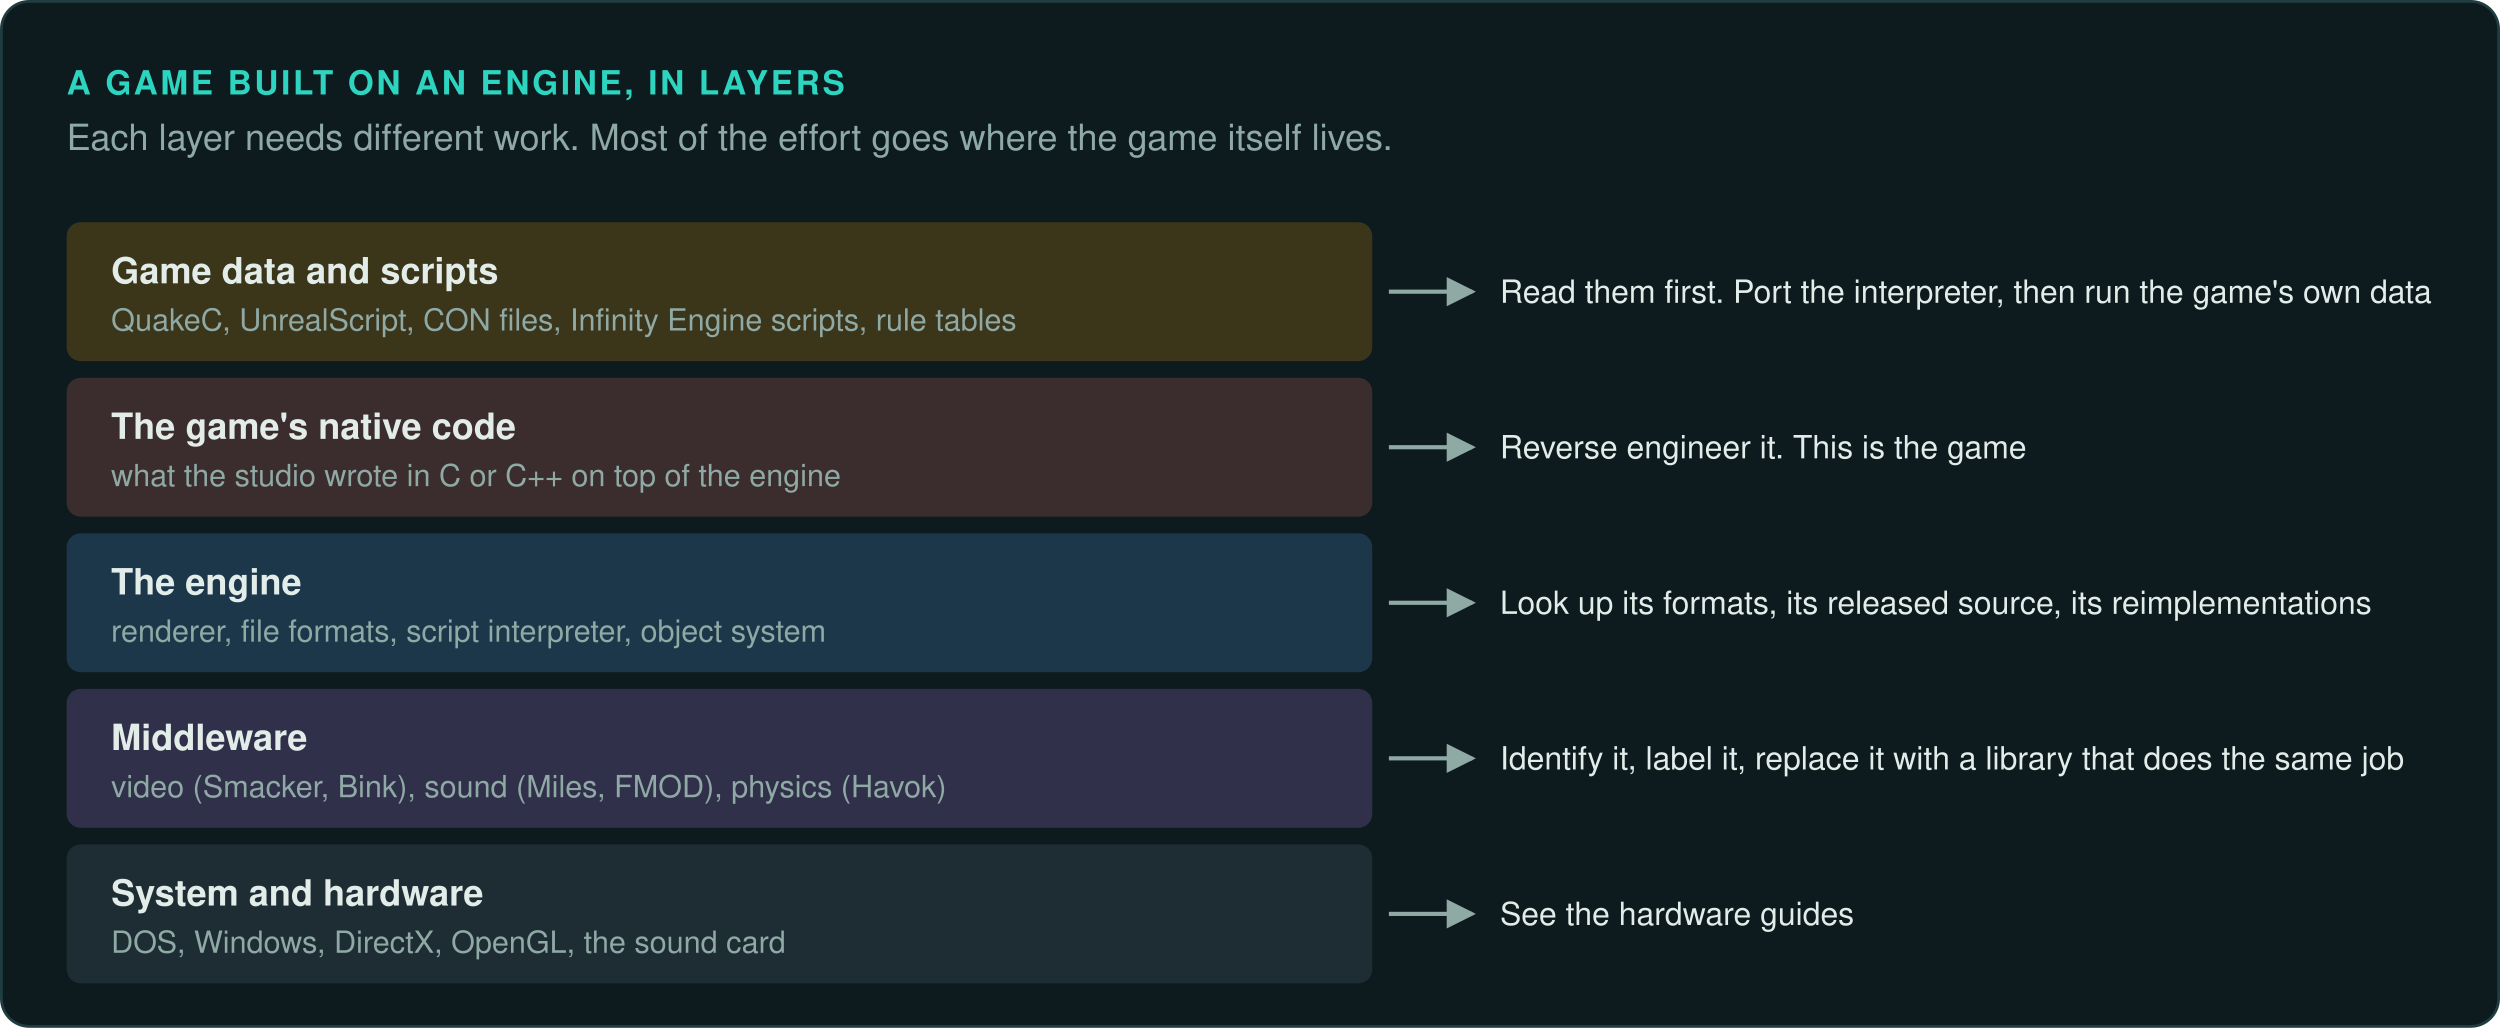
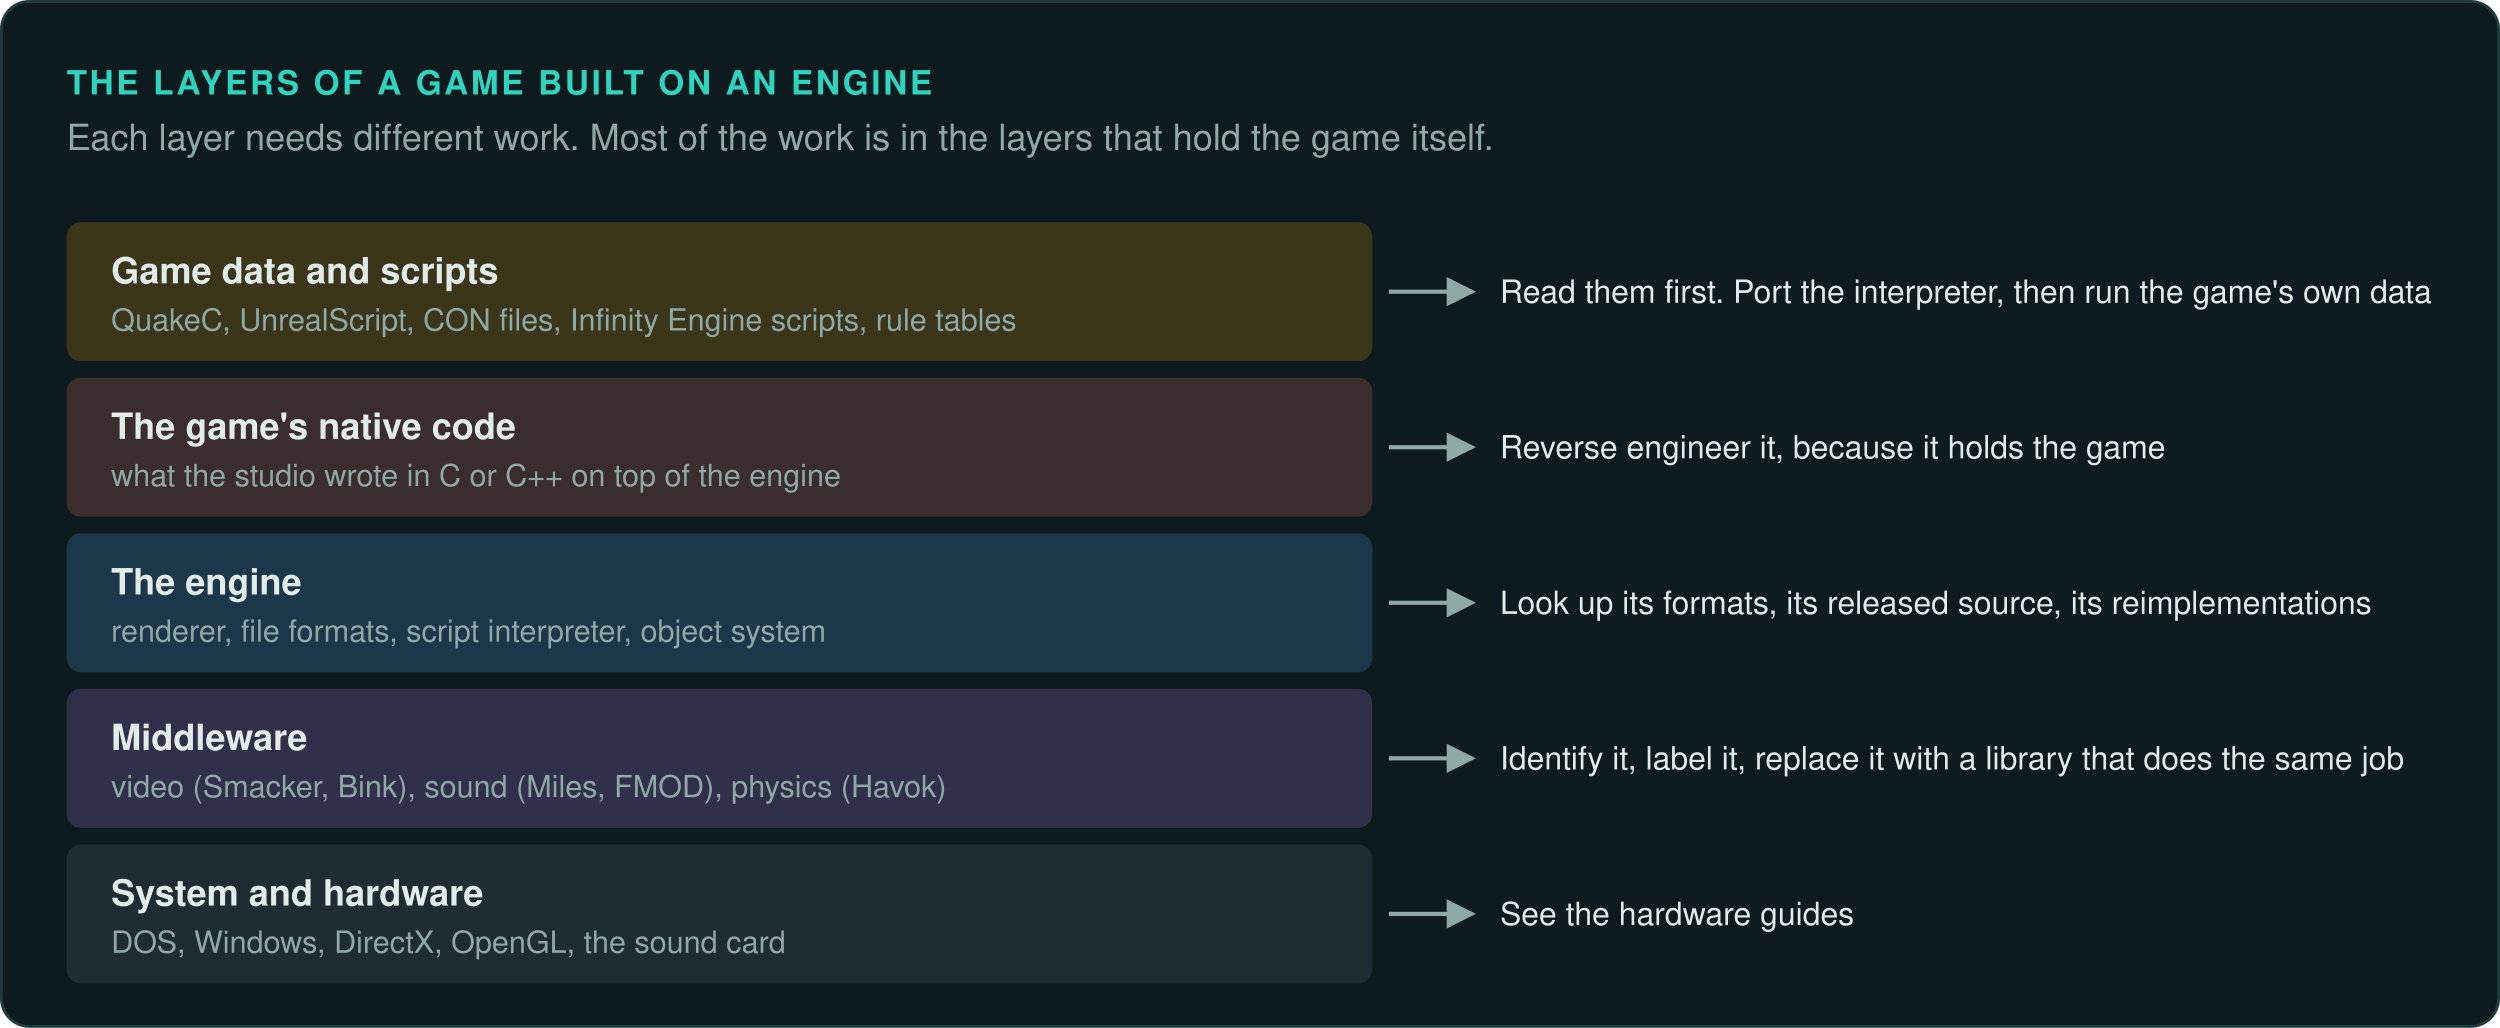
- <svg xmlns="http://www.w3.org/2000/svg" width="900" height="370" viewBox="0 0 900 370" role="img" aria-label="The layers of a game built on an engine: data and scripts, the game's native code, the engine, middleware and the system, with what to do with each">
+ <svg xmlns="http://www.w3.org/2000/svg" width="900" height="370" viewBox="0 0 900 370" role="img" aria-label="The layers of a game built on an engine, from data and scripts down to the system, with the work that each layer needs">
  <rect x="0.5" y="0.5" width="899" height="369" rx="10" fill="#0d1b1e" stroke="#1f3d40" />
  <defs>
    <marker id="arrow" viewBox="0 0 8 8" refX="7" refY="4" markerWidth="7" markerHeight="7" orient="auto">
      <path d="M0 0L8 4L0 8z" fill="#8fa9a5" />
    </marker>
  </defs>
-   <text x="24.0" y="34.0" font-family="ui-sans-serif, -apple-system, 'Segoe UI', Helvetica, Arial, sans-serif" font-size="12" font-weight="600" fill="#2dd4bf" text-anchor="start" letter-spacing="0.08em">A GAME BUILT ON AN ENGINE, IN LAYERS</text>
-   <text x="24.0" y="54.0" font-family="ui-sans-serif, -apple-system, 'Segoe UI', Helvetica, Arial, sans-serif" font-size="13" font-weight="400" fill="#8fa9a5" text-anchor="start">Each layer needs different work. Most of the effort goes where the game itself lives.</text>
+   <text x="24.0" y="34.0" font-family="ui-sans-serif, -apple-system, 'Segoe UI', Helvetica, Arial, sans-serif" font-size="12" font-weight="600" fill="#2dd4bf" text-anchor="start" letter-spacing="0.08em">THE LAYERS OF A GAME BUILT ON AN ENGINE</text>
+   <text x="24.0" y="54.0" font-family="ui-sans-serif, -apple-system, 'Segoe UI', Helvetica, Arial, sans-serif" font-size="13" font-weight="400" fill="#8fa9a5" text-anchor="start">Each layer needs different work. Most of the work is in the layers that hold the game itself.</text>
  <rect x="24.0" y="80.0" width="470.0" height="50.0" rx="5" fill="#f59e0b" stroke="none" fill-opacity="0.2" />
  <text x="40.0" y="102.0" font-family="ui-sans-serif, -apple-system, 'Segoe UI', Helvetica, Arial, sans-serif" font-size="13" font-weight="600" fill="#e2ece9" text-anchor="start">Game data and scripts</text>
  <text x="40.0" y="119.0" font-family="ui-sans-serif, -apple-system, 'Segoe UI', Helvetica, Arial, sans-serif" font-size="11" font-weight="400" fill="#8fa9a5" text-anchor="start">QuakeC, UnrealScript, CON files, Infinity Engine scripts, rule tables</text>
  <path d="M500.0 105.0L530.0 105.0" stroke="#8fa9a5" stroke-width="1.5" fill="none" marker-end="url(#arrow)" />
  <text x="540.0" y="109.0" font-family="ui-sans-serif, -apple-system, 'Segoe UI', Helvetica, Arial, sans-serif" font-size="11.5" font-weight="400" fill="#e2ece9" text-anchor="start">Read them first. Port the interpreter, then run the game's own data</text>
  <rect x="24.0" y="136.0" width="470.0" height="50.0" rx="5" fill="#f87171" stroke="none" fill-opacity="0.2" />
  <text x="40.0" y="158.0" font-family="ui-sans-serif, -apple-system, 'Segoe UI', Helvetica, Arial, sans-serif" font-size="13" font-weight="600" fill="#e2ece9" text-anchor="start">The game's native code</text>
  <text x="40.0" y="175.0" font-family="ui-sans-serif, -apple-system, 'Segoe UI', Helvetica, Arial, sans-serif" font-size="11" font-weight="400" fill="#8fa9a5" text-anchor="start">what the studio wrote in C or C++ on top of the engine</text>
  <path d="M500.0 161.0L530.0 161.0" stroke="#8fa9a5" stroke-width="1.5" fill="none" marker-end="url(#arrow)" />
-   <text x="540.0" y="165.0" font-family="ui-sans-serif, -apple-system, 'Segoe UI', Helvetica, Arial, sans-serif" font-size="11.5" font-weight="400" fill="#e2ece9" text-anchor="start">Reverse engineer it. This is the game</text>
+   <text x="540.0" y="165.0" font-family="ui-sans-serif, -apple-system, 'Segoe UI', Helvetica, Arial, sans-serif" font-size="11.5" font-weight="400" fill="#e2ece9" text-anchor="start">Reverse engineer it, because it holds the game</text>
  <rect x="24.0" y="192.0" width="470.0" height="50.0" rx="5" fill="#60a5fa" stroke="none" fill-opacity="0.2" />
  <text x="40.0" y="214.0" font-family="ui-sans-serif, -apple-system, 'Segoe UI', Helvetica, Arial, sans-serif" font-size="13" font-weight="600" fill="#e2ece9" text-anchor="start">The engine</text>
  <text x="40.0" y="231.0" font-family="ui-sans-serif, -apple-system, 'Segoe UI', Helvetica, Arial, sans-serif" font-size="11" font-weight="400" fill="#8fa9a5" text-anchor="start">renderer, file formats, script interpreter, object system</text>
  <path d="M500.0 217.0L530.0 217.0" stroke="#8fa9a5" stroke-width="1.5" fill="none" marker-end="url(#arrow)" />
  <text x="540.0" y="221.0" font-family="ui-sans-serif, -apple-system, 'Segoe UI', Helvetica, Arial, sans-serif" font-size="11.5" font-weight="400" fill="#e2ece9" text-anchor="start">Look up its formats, its released source, its reimplementations</text>
  <rect x="24.0" y="248.0" width="470.0" height="50.0" rx="5" fill="#c084fc" stroke="none" fill-opacity="0.2" />
  <text x="40.0" y="270.0" font-family="ui-sans-serif, -apple-system, 'Segoe UI', Helvetica, Arial, sans-serif" font-size="13" font-weight="600" fill="#e2ece9" text-anchor="start">Middleware</text>
  <text x="40.0" y="287.0" font-family="ui-sans-serif, -apple-system, 'Segoe UI', Helvetica, Arial, sans-serif" font-size="11" font-weight="400" fill="#8fa9a5" text-anchor="start">video (Smacker, Bink), sound (Miles, FMOD), physics (Havok)</text>
  <path d="M500.0 273.0L530.0 273.0" stroke="#8fa9a5" stroke-width="1.5" fill="none" marker-end="url(#arrow)" />
  <text x="540.0" y="277.0" font-family="ui-sans-serif, -apple-system, 'Segoe UI', Helvetica, Arial, sans-serif" font-size="11.5" font-weight="400" fill="#e2ece9" text-anchor="start">Identify it, label it, replace it with a library that does the same job</text>
  <rect x="24.0" y="304.0" width="470.0" height="50.0" rx="5" fill="#64748b" stroke="none" fill-opacity="0.2" />
  <text x="40.0" y="326.0" font-family="ui-sans-serif, -apple-system, 'Segoe UI', Helvetica, Arial, sans-serif" font-size="13" font-weight="600" fill="#e2ece9" text-anchor="start">System and hardware</text>
  <text x="40.0" y="343.0" font-family="ui-sans-serif, -apple-system, 'Segoe UI', Helvetica, Arial, sans-serif" font-size="11" font-weight="400" fill="#8fa9a5" text-anchor="start">DOS, Windows, DirectX, OpenGL, the sound card</text>
  <path d="M500.0 329.0L530.0 329.0" stroke="#8fa9a5" stroke-width="1.5" fill="none" marker-end="url(#arrow)" />
  <text x="540.0" y="333.0" font-family="ui-sans-serif, -apple-system, 'Segoe UI', Helvetica, Arial, sans-serif" font-size="11.5" font-weight="400" fill="#e2ece9" text-anchor="start">See the hardware guides</text>
</svg>
